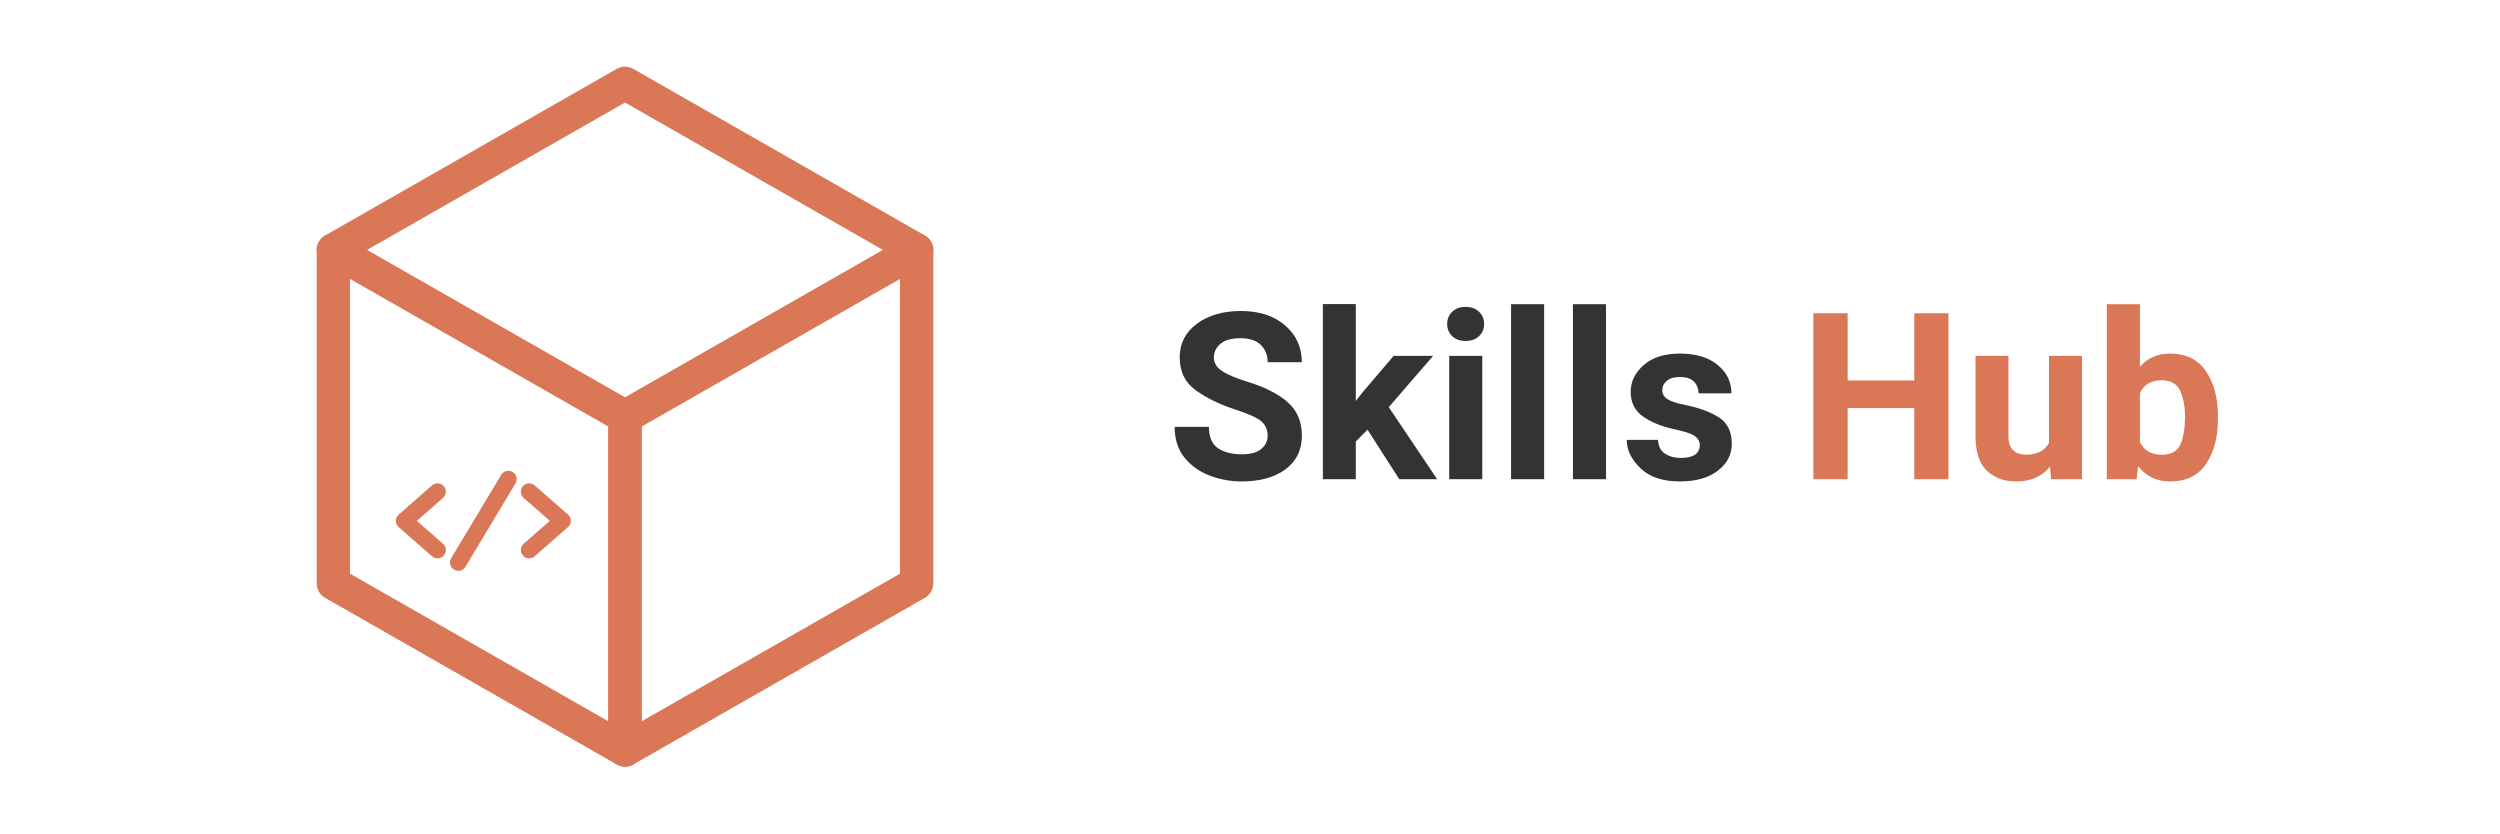
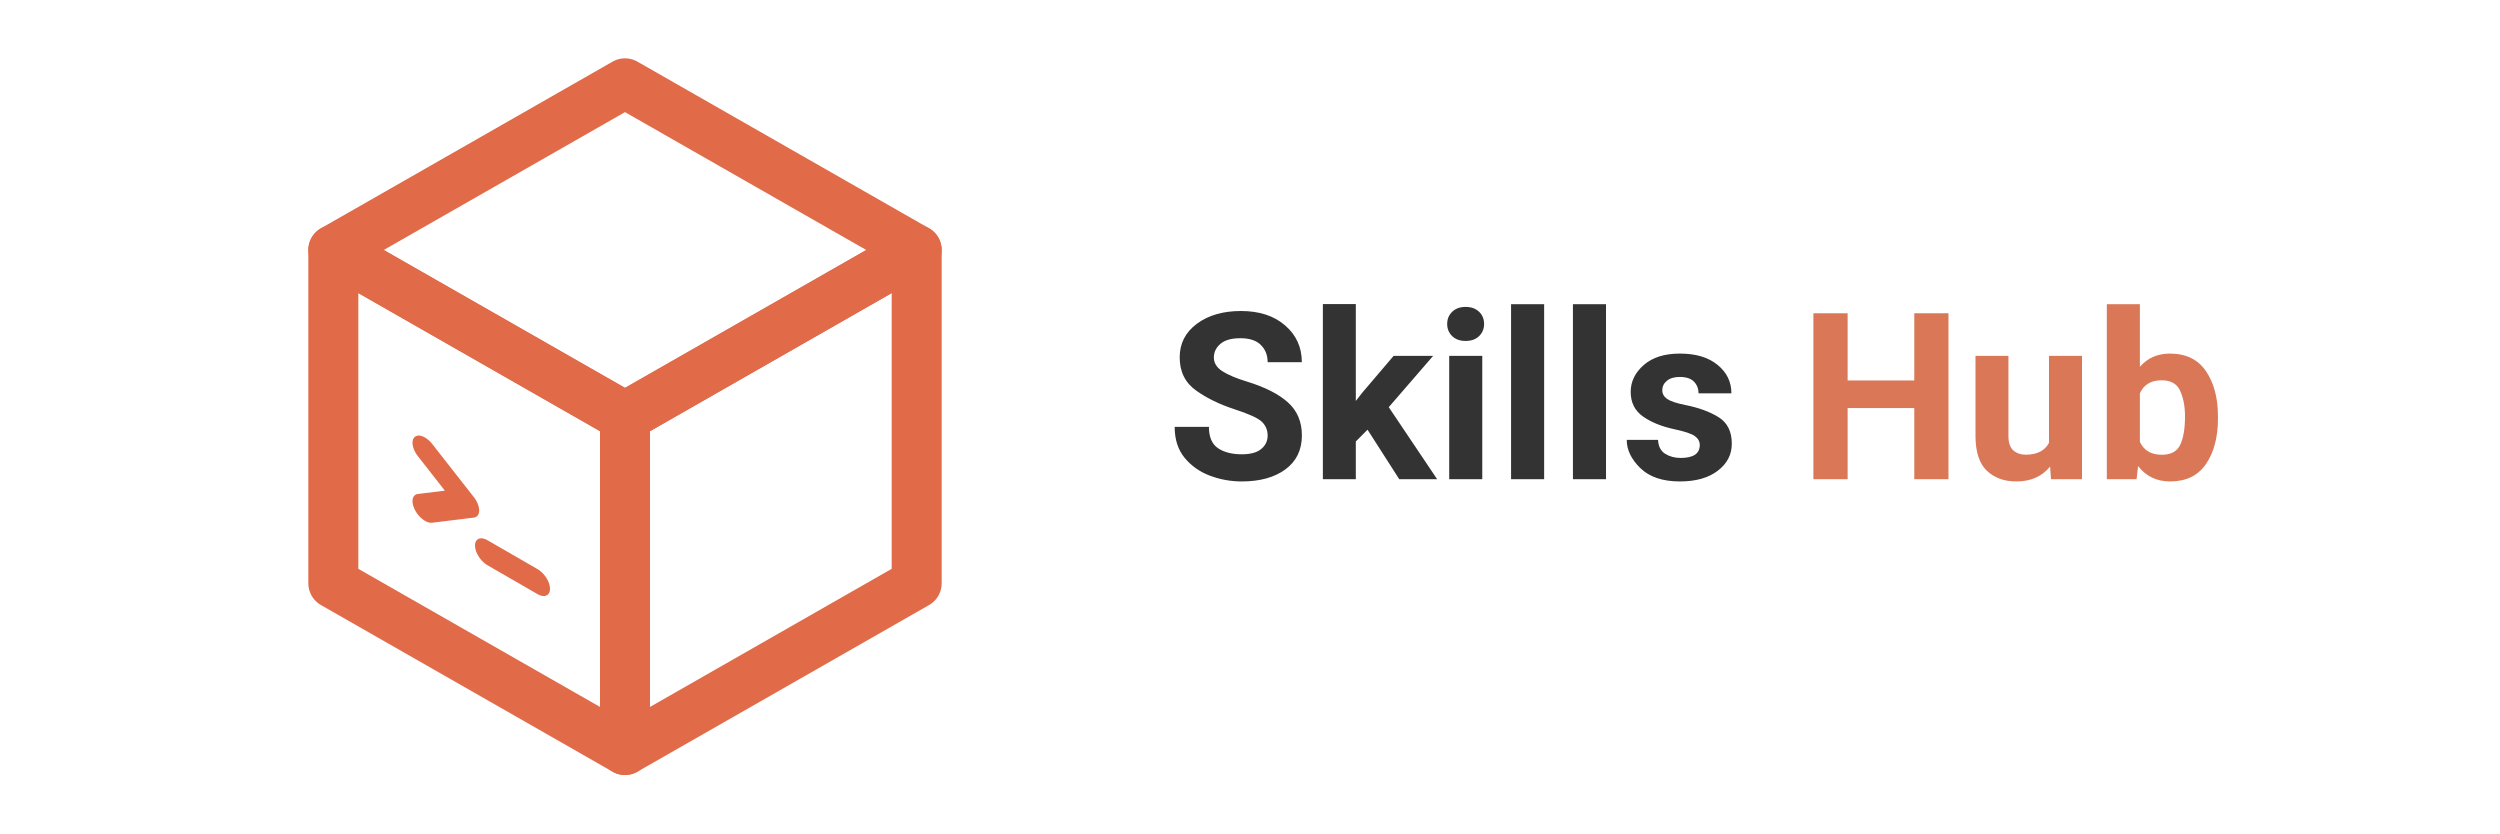
<svg xmlns="http://www.w3.org/2000/svg" viewBox="0 0 600 200" width="600" height="200">
  <g transform="translate(50, 0)">
-     <path d="M100 20 L170 60 L100 100 L30 60 Z" fill="none" stroke="#d97757" stroke-width="8" stroke-linejoin="round" />
-     <path d="M30 60 L100 100 L100 180 L30 140 Z" fill="none" stroke="#d97757" stroke-width="8" stroke-linejoin="round" />
-     <path d="M100 100 L170 60 L170 140 L100 180 Z" fill="none" stroke="#d97757" stroke-width="8" stroke-linejoin="round" />
-     <g fill="none" stroke="#d97757" stroke-width="4" stroke-linecap="round" stroke-linejoin="round">
-       <path d="M55 118 L47 125 L55 132" />
-       <path d="M60 135 L72 115" />
-       <path d="M77 118 L85 125 L77 132" />
+     <path d="M100 20 L170 60 L100 100 L30 60 Z" fill="none" stroke="#E16B48" stroke-width="12" stroke-linejoin="round" />
+     <path d="M30 60 L100 100 L100 180 L30 140 Z" fill="none" stroke="#E16B48" stroke-width="12" stroke-linejoin="round" />
+     <path d="M100 100 L170 60 L170 140 L100 180 Z" fill="none" stroke="#E16B48" stroke-width="12" stroke-linejoin="round" />
+     <g fill="none" stroke="#E16B48" stroke-width="6" stroke-linecap="round" stroke-linejoin="round" transform="matrix(1, 0.577, 0, 1, 0, 0)">
+       <path d="M52 78 L62 85 L52 92" />
+       <path d="M67 94 L79 94" />
    </g>
  </g>
  <text x="280" y="115" font-family="system-ui, -apple-system, BlinkMacSystemFont, 'Segoe UI', Roboto, sans-serif" font-size="56" font-weight="700">
    <tspan fill="#333333">Skills </tspan>
    <tspan fill="#d97757">Hub</tspan>
  </text>
</svg>
